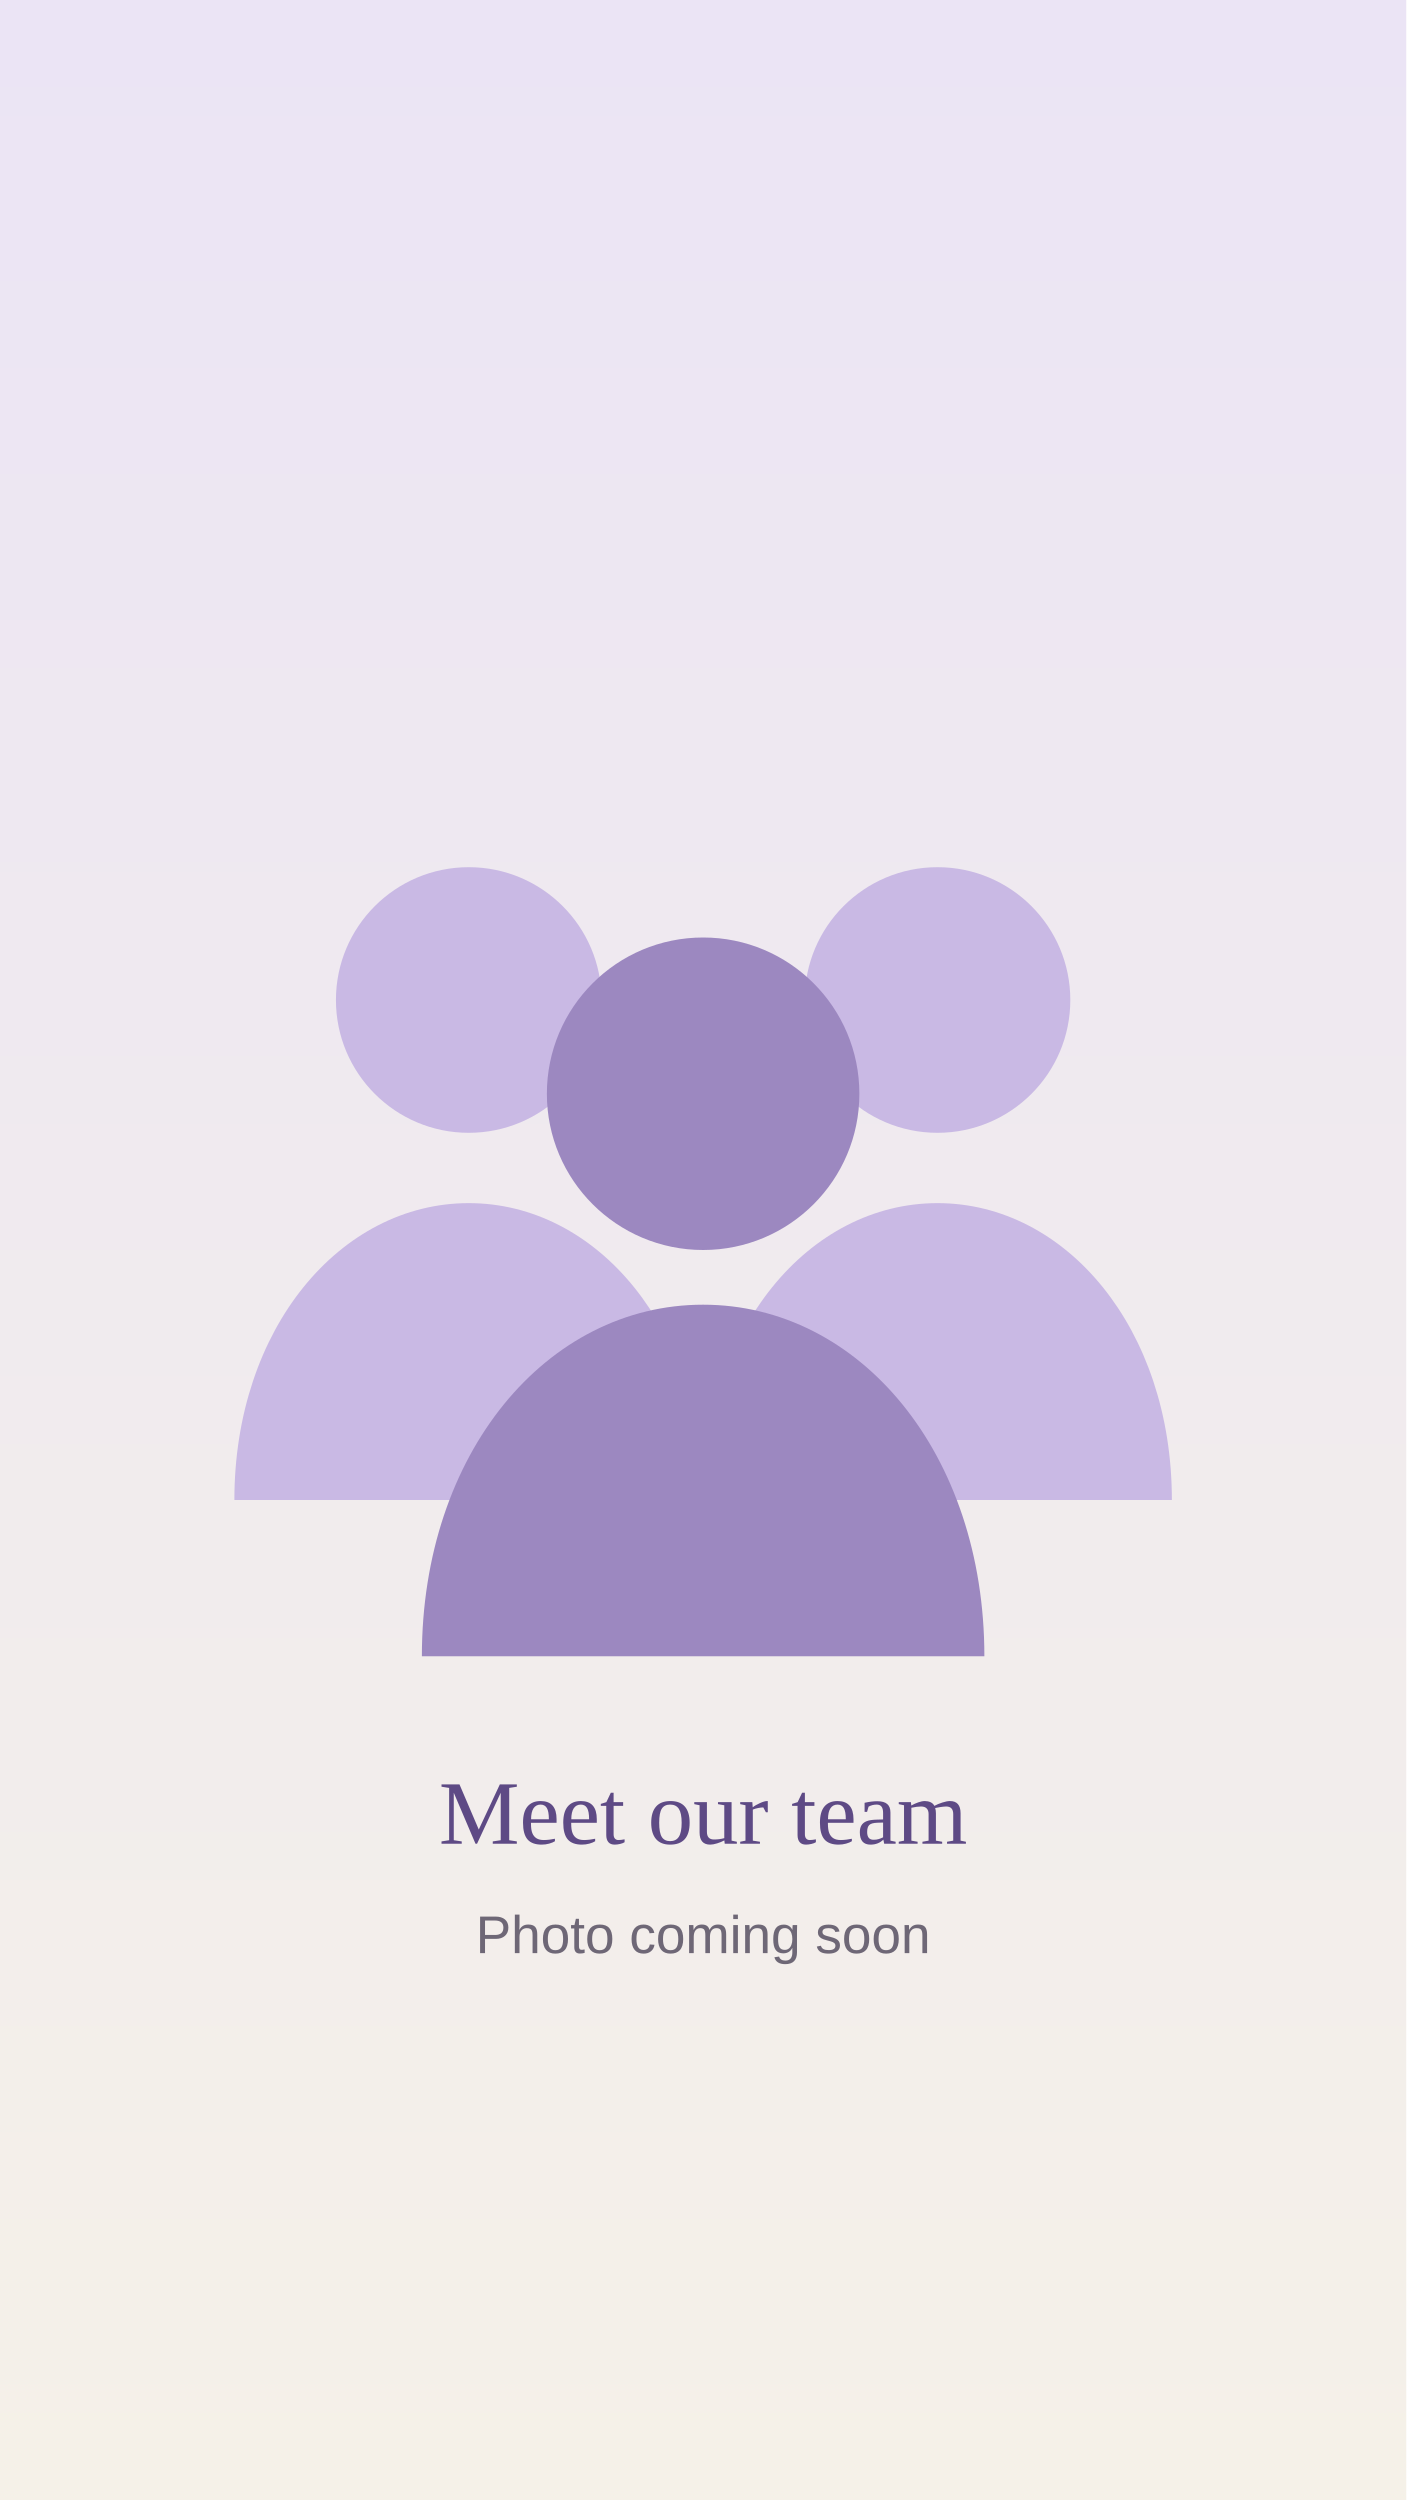
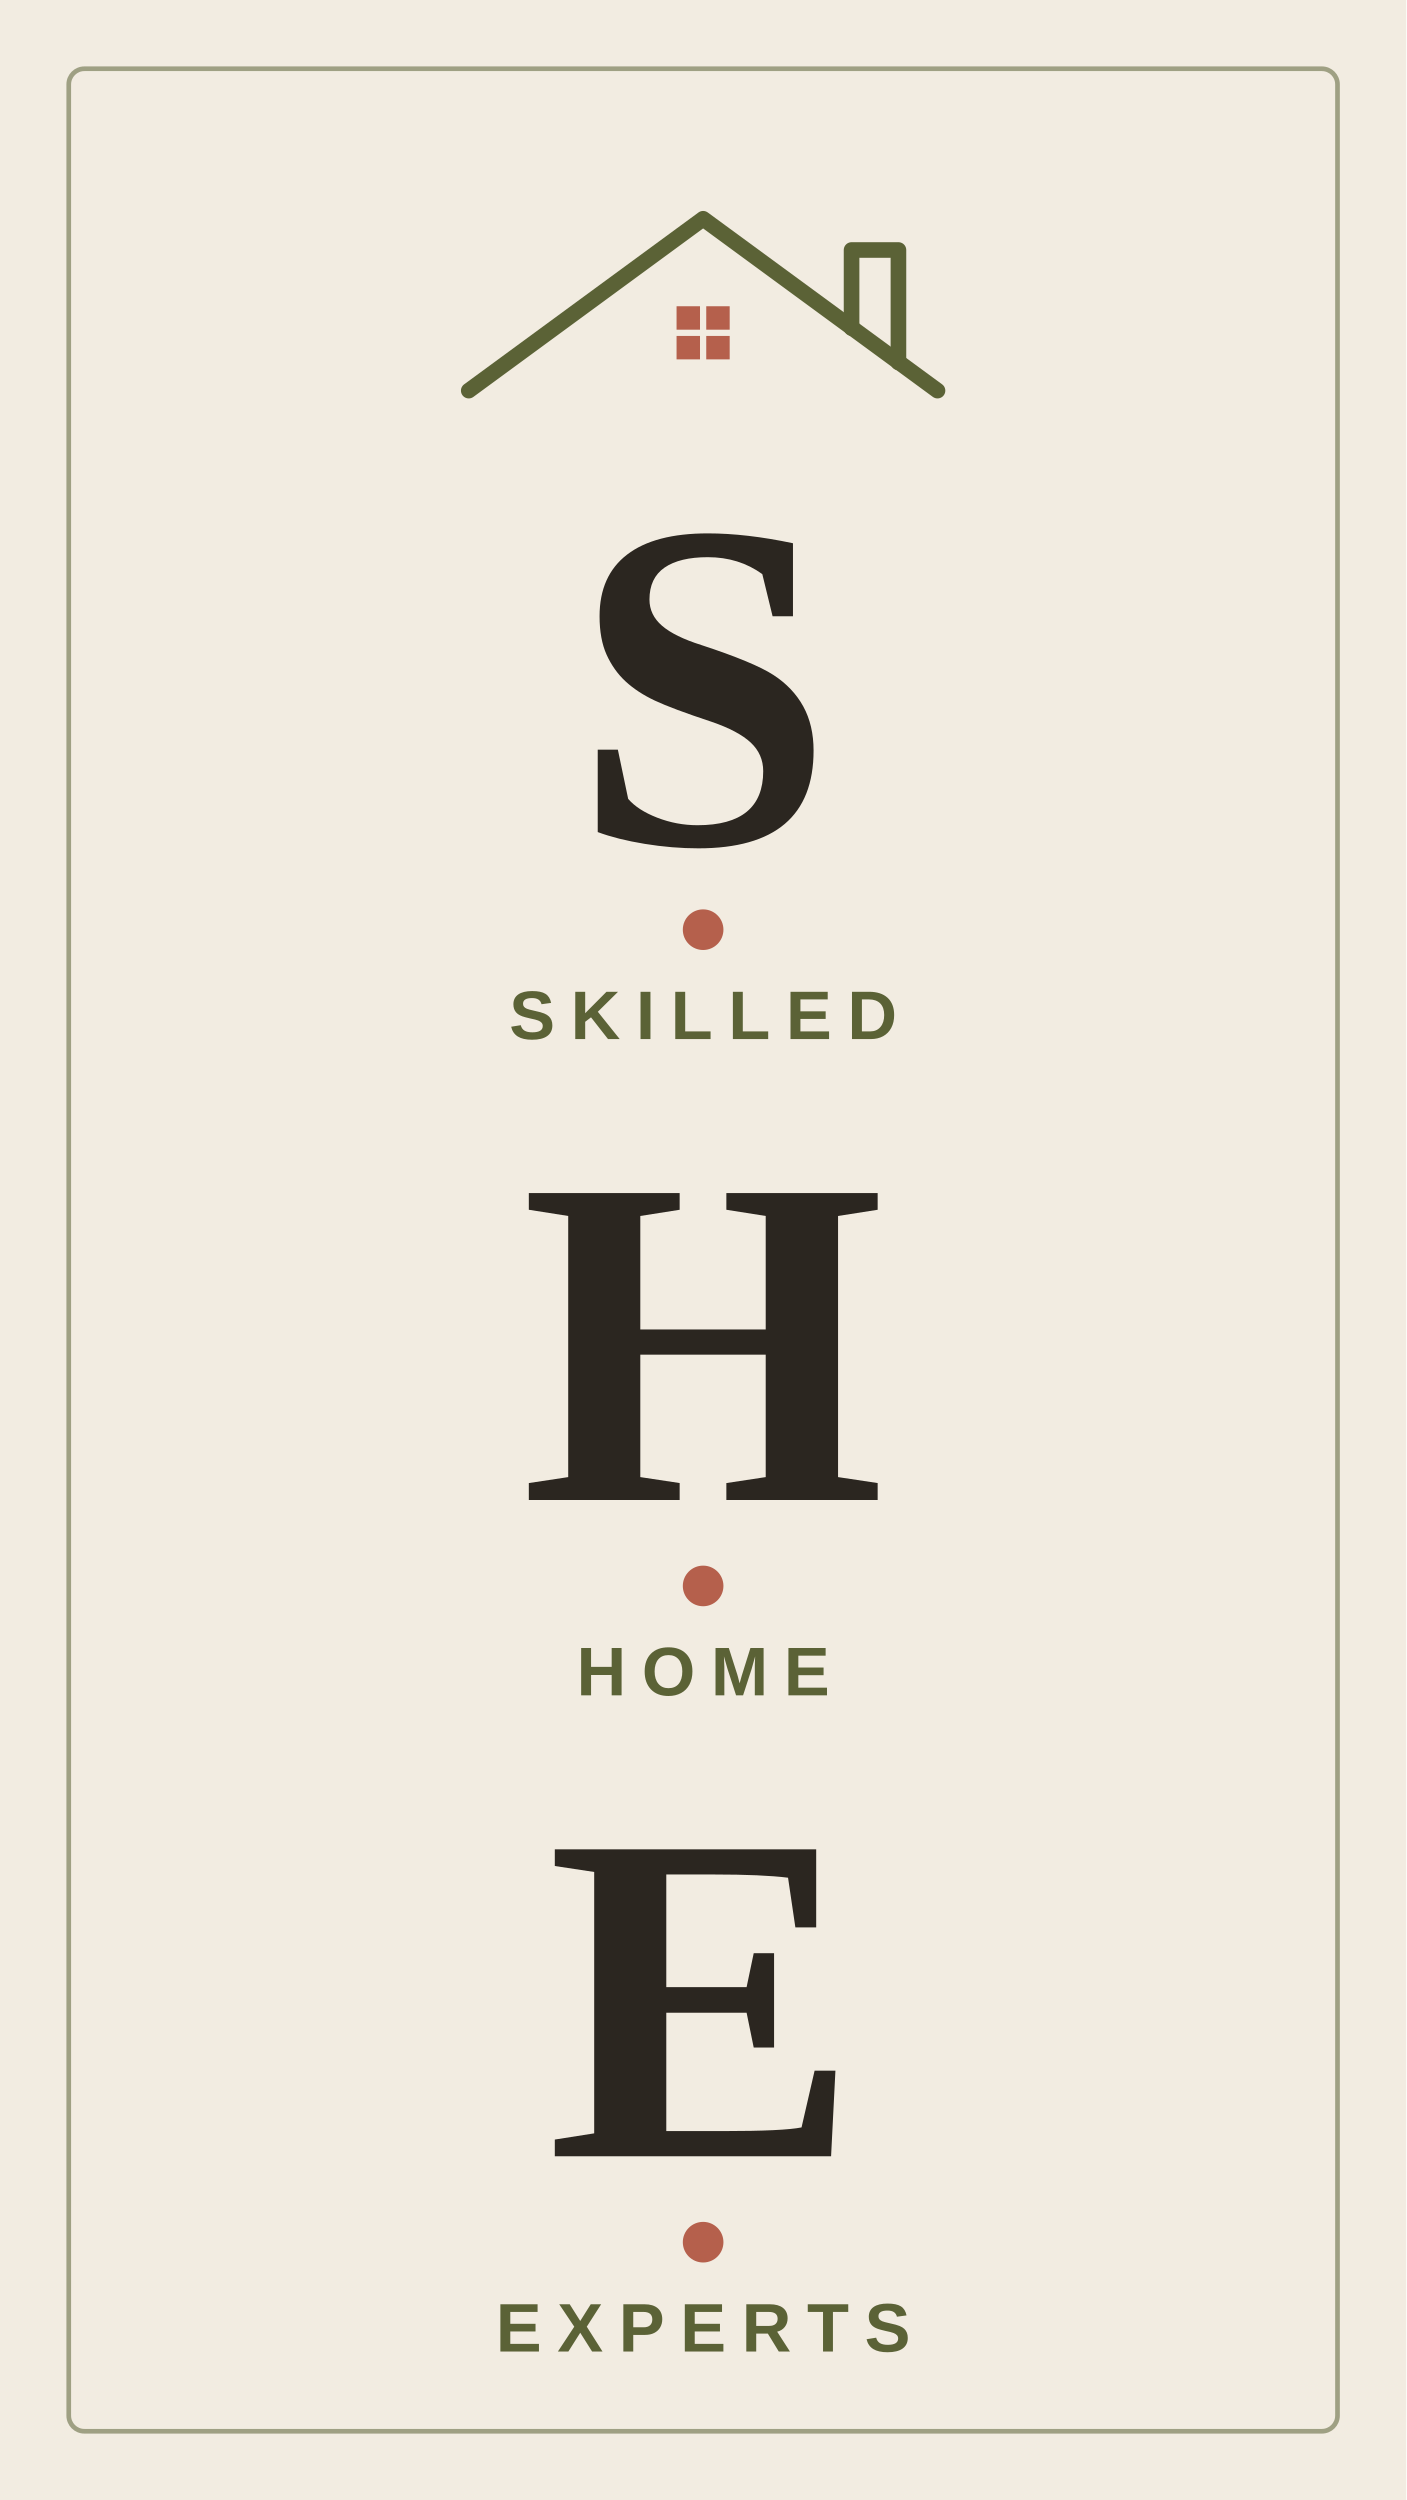
<svg xmlns="http://www.w3.org/2000/svg" width="900" height="1600" viewBox="0 0 900 1600">
-   <defs>
-     <linearGradient id="bg" x1="0" y1="0" x2="0" y2="1">
-       <stop offset="0" stop-color="#EBE4F5" />
-       <stop offset="1" stop-color="#F5F1E8" />
-     </linearGradient>
-   </defs>
-   <rect width="900" height="1600" fill="url(#bg)" />
-   <g fill="#C9B9E4">
-     <circle cx="300" cy="640" r="85" />
-     <path d="M150 960c0-110 68-190 150-190s150 80 150 190z" />
-     <circle cx="600" cy="640" r="85" />
-     <path d="M450 960c0-110 68-190 150-190s150 80 150 190z" />
+   <rect width="900" height="1600" fill="#F2ECE1" />
+   <rect x="44" y="44" width="812" height="1512" rx="10" fill="none" stroke="#5B6236" stroke-width="3" opacity="0.55" />
+   <g fill="none" stroke="#5B6236" stroke-width="10" stroke-linecap="round" stroke-linejoin="round">
+     <path d="M300 250 L450 140 L600 250" />
+     <path d="M545 210 V160 H575 V232" />
  </g>
-   <g fill="#9C88C0">
-     <circle cx="450" cy="700" r="100" />
-     <path d="M270 1060c0-130 80-225 180-225s180 95 180 225z" />
+   <g fill="#B5604C">
+     <rect x="433" y="196" width="15" height="15" />
+     <rect x="452" y="196" width="15" height="15" />
+     <rect x="433" y="215" width="15" height="15" />
+     <rect x="452" y="215" width="15" height="15" />
  </g>
-   <text x="450" y="1180" text-anchor="middle" font-family="Georgia, 'Times New Roman', serif" font-size="58" fill="#5E4A85">Meet our team</text>
-   <text x="450" y="1250" text-anchor="middle" font-family="Arial, Helvetica, sans-serif" font-size="34" fill="#6E6776">Photo coming soon</text>
+   <g text-anchor="middle">
+     <text x="450" y="540" font-family="Georgia, 'Times New Roman', serif" font-size="300" font-weight="700" fill="#2B2620">S</text>
+     <circle cx="450" cy="595" r="13" fill="#B5604C" />
+     <text x="450" y="665" font-family="Arial, Helvetica, sans-serif" font-size="44" font-weight="700" letter-spacing="10" fill="#5B6236">SKILLED</text>
+     <text x="450" y="960" font-family="Georgia, 'Times New Roman', serif" font-size="300" font-weight="700" fill="#2B2620">H</text>
+     <circle cx="450" cy="1015" r="13" fill="#B5604C" />
+     <text x="450" y="1085" font-family="Arial, Helvetica, sans-serif" font-size="44" font-weight="700" letter-spacing="10" fill="#5B6236">HOME</text>
+     <text x="450" y="1380" font-family="Georgia, 'Times New Roman', serif" font-size="300" font-weight="700" fill="#2B2620">E</text>
+     <circle cx="450" cy="1435" r="13" fill="#B5604C" />
+     <text x="450" y="1505" font-family="Arial, Helvetica, sans-serif" font-size="44" font-weight="700" letter-spacing="10" fill="#5B6236">EXPERTS</text>
+   </g>
</svg>
